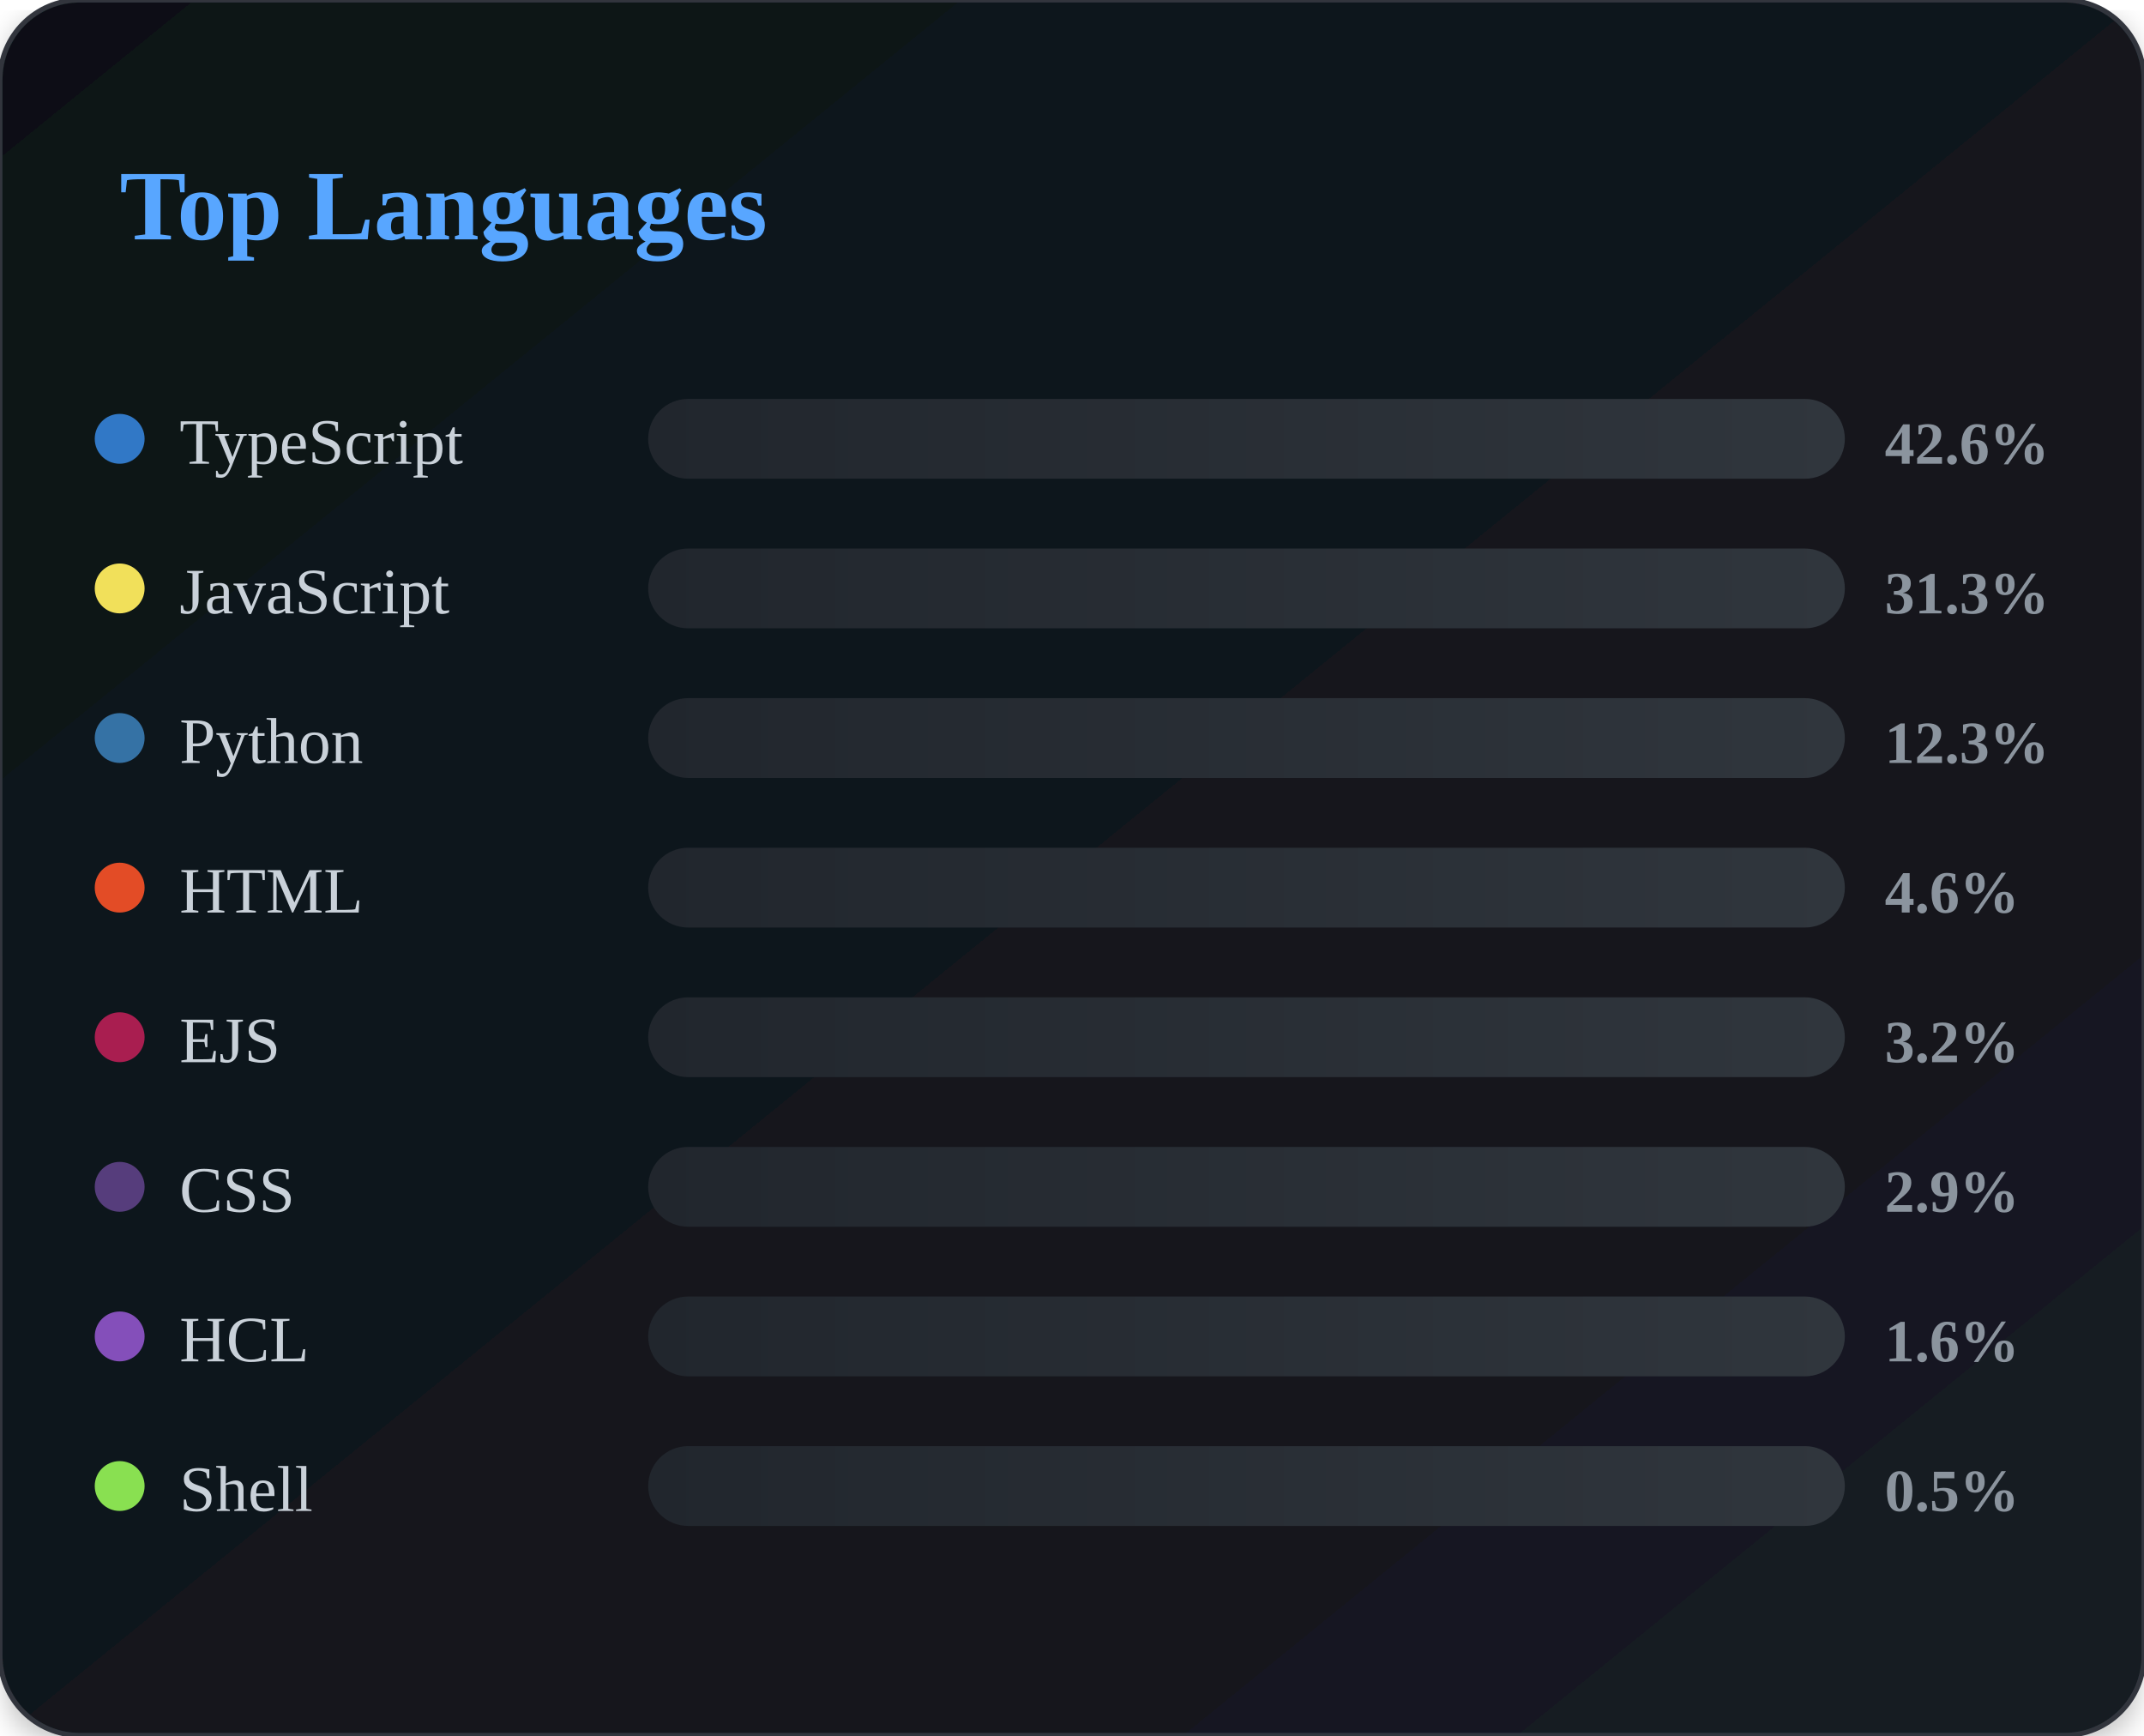
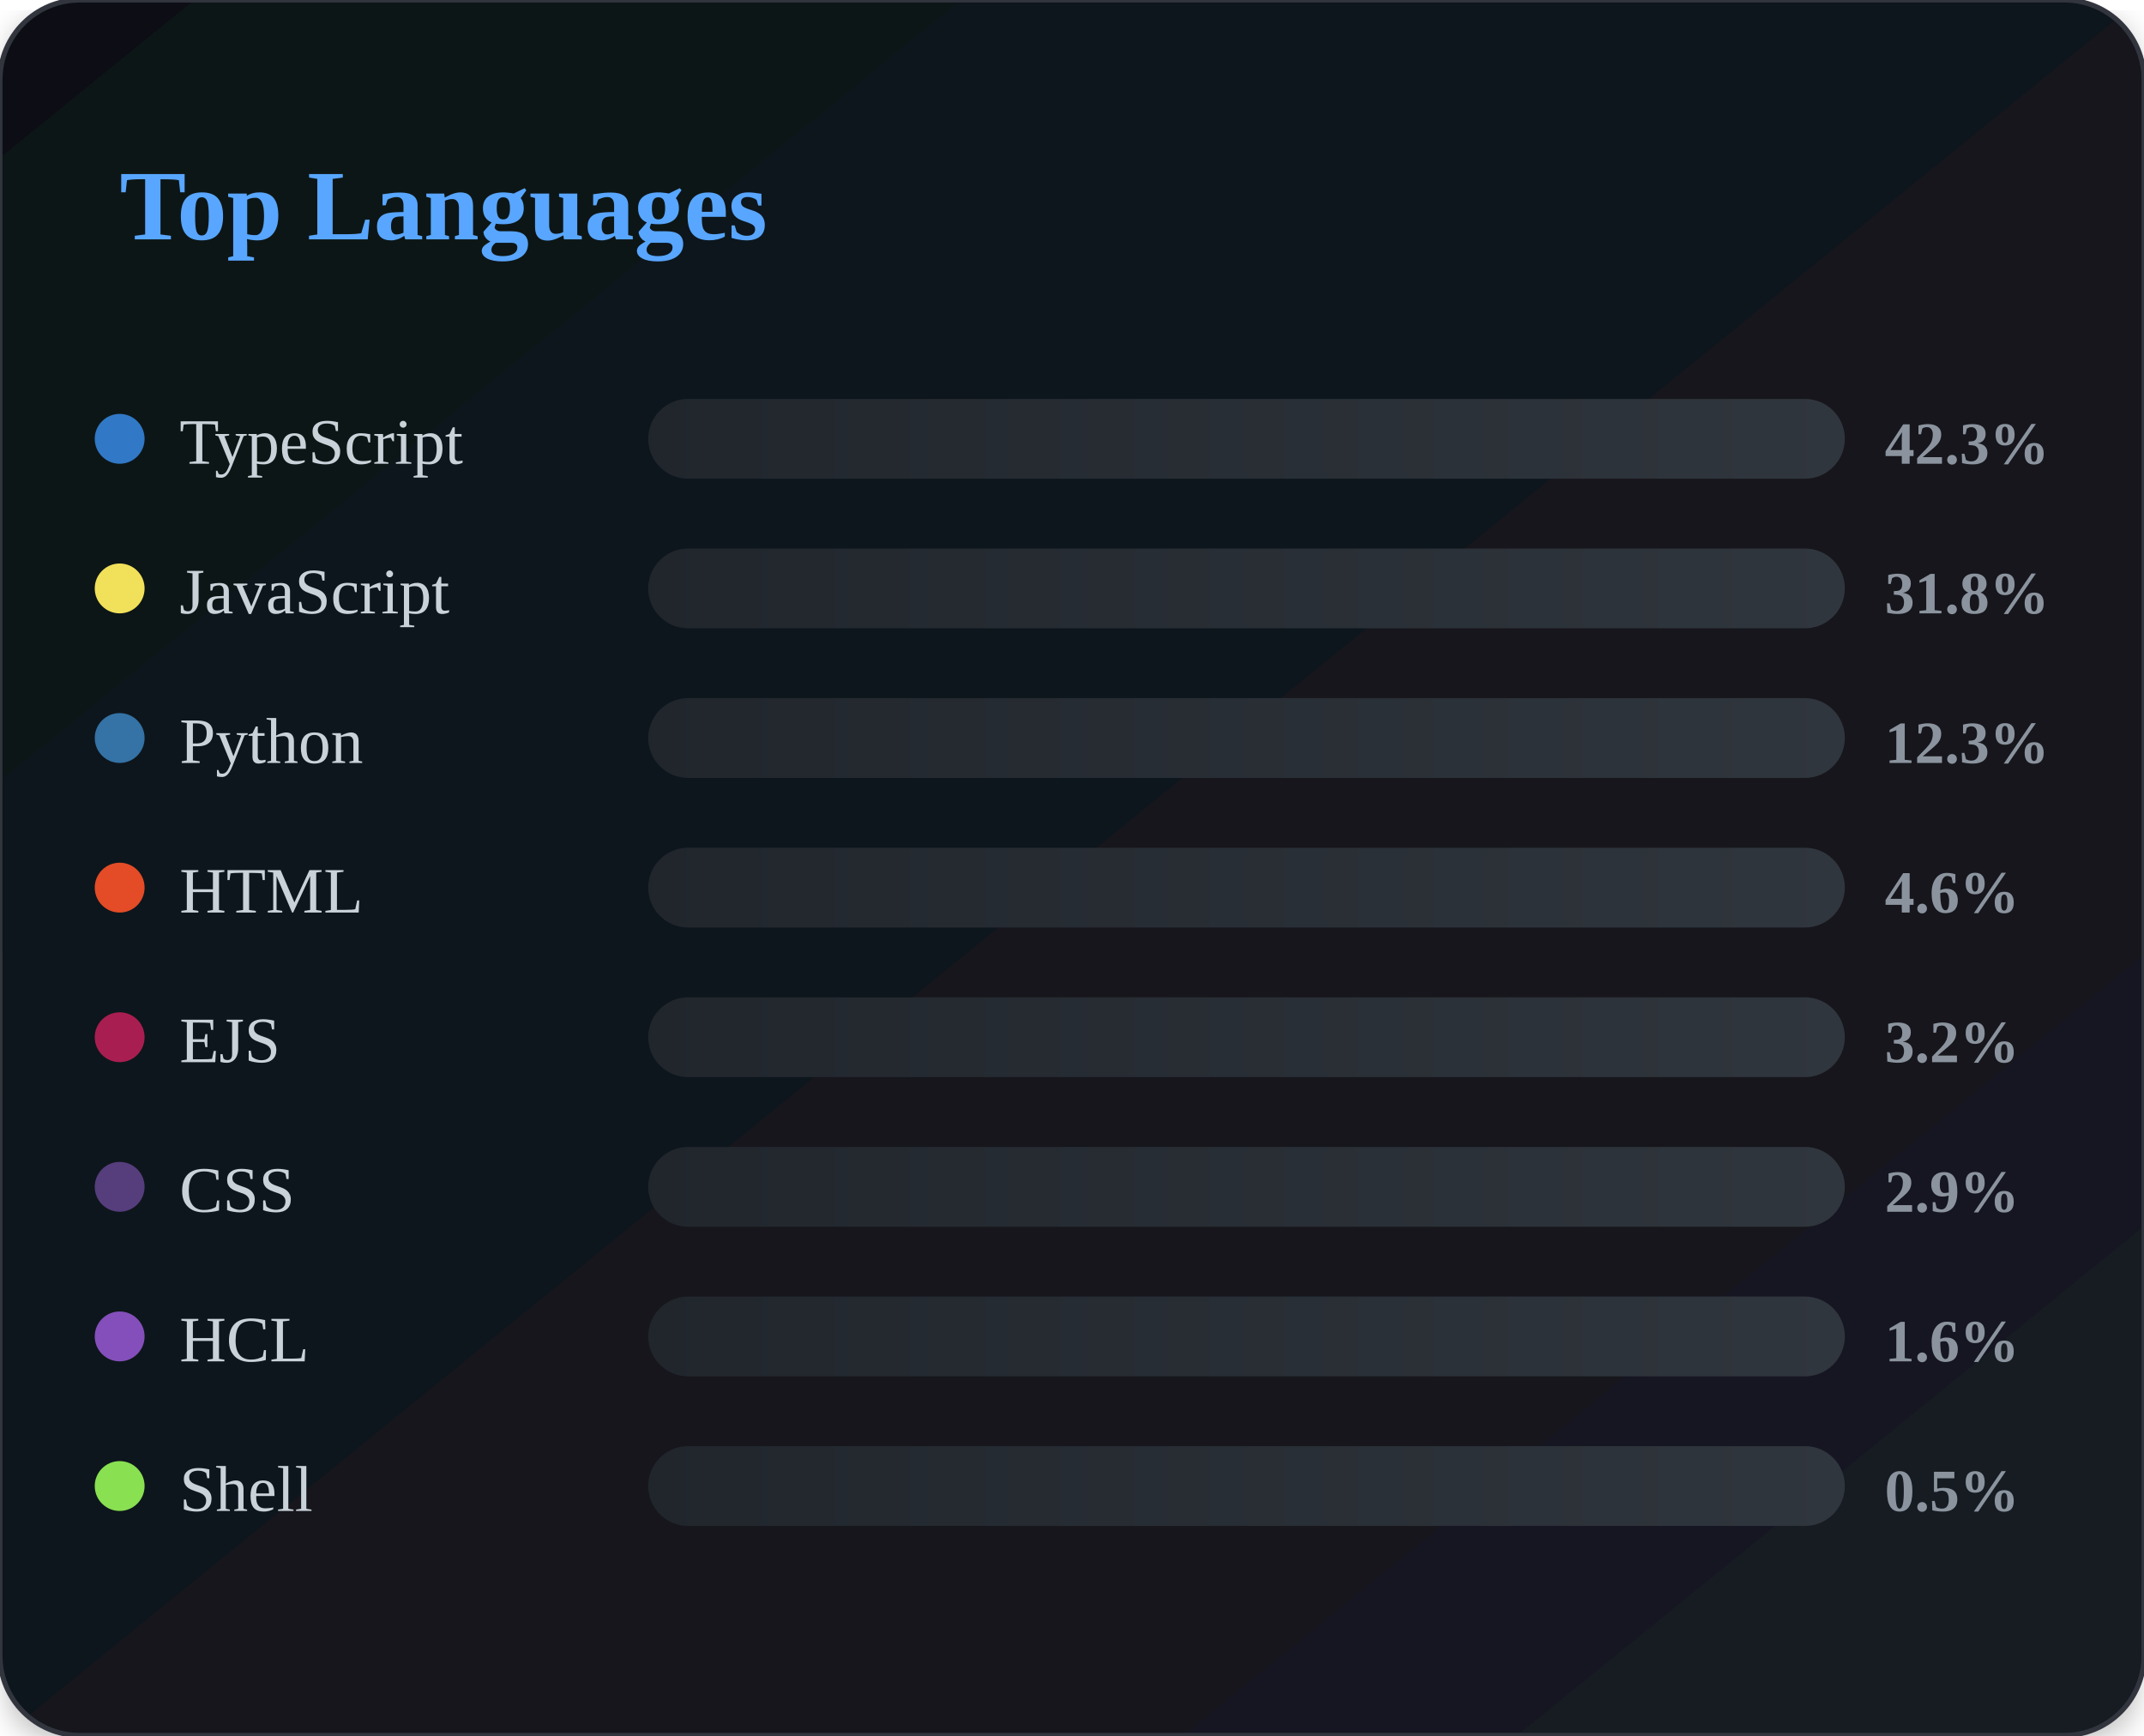
<svg xmlns="http://www.w3.org/2000/svg" width="430" height="348" viewBox="0 0 430 348">
  <defs>
    <linearGradient id="cardBg" x1="0" y1="0" x2="1" y2="1">
      <stop offset="0%" stop-color="#0d1117" />
      <stop offset="100%" stop-color="#161b22" />
    </linearGradient>
    <linearGradient id="barGrad" x1="0" y1="0" x2="1" y2="0">
      <stop offset="0%" stop-color="#58a6ff" />
      <stop offset="100%" stop-color="#1f6feb" />
    </linearGradient>
    <linearGradient id="barBg" x1="0" y1="0" x2="1" y2="0">
      <stop offset="0%" stop-color="#21262d" />
      <stop offset="100%" stop-color="#30363d" />
    </linearGradient>
    <filter id="softShadow" x="-20%" y="-20%" width="140%" height="140%">
      <feDropShadow dx="0" dy="2" stdDeviation="3" flood-color="#000" flood-opacity="0.25" />
    </filter>
  </defs>
  <rect width="100%" height="100%" rx="16" fill="url(#cardBg)" stroke="#30363d" filter="url(#softShadow)" />
  <text x="24" y="48" fill="#58a6ff" font-size="20" font-weight="700">
        Top Languages
    </text>
  <circle cx="24" cy="88" r="5" fill="#3178c6" />
  <text x="36" y="93" fill="#c9d1d9" font-size="13" font-weight="500">
            TypeScript
        </text>
  <rect x="130" y="80" width="240" height="16" rx="8" fill="url(#barBg)" />
  <rect x="130" y="80" width="0" height="16" rx="8" fill="url(#barGrad)">
-     <animate attributeName="width" from="0" to="102.216" dur="0.9s" fill="freeze" />
+     <animate attributeName="width" from="0" to="101.592" dur="0.9s" fill="freeze" />
  </rect>
  <text x="378" y="93" fill="#8b949e" font-size="12" font-weight="600">
-             42.6%
+             42.3%
        </text>
  <circle cx="24" cy="118" r="5" fill="#f1e05a" />
  <text x="36" y="123" fill="#c9d1d9" font-size="13" font-weight="500">
            JavaScript
        </text>
  <rect x="130" y="110" width="240" height="16" rx="8" fill="url(#barBg)" />
  <rect x="130" y="110" width="0" height="16" rx="8" fill="url(#barGrad)">
-     <animate attributeName="width" from="0" to="75.216" dur="0.9s" fill="freeze" />
+     <animate attributeName="width" from="0" to="76.224" dur="0.9s" fill="freeze" />
  </rect>
  <text x="378" y="123" fill="#8b949e" font-size="12" font-weight="600">
-             31.3%
+             31.8%
        </text>
  <circle cx="24" cy="148" r="5" fill="#3572A5" />
  <text x="36" y="153" fill="#c9d1d9" font-size="13" font-weight="500">
            Python
        </text>
  <rect x="130" y="140" width="240" height="16" rx="8" fill="url(#barBg)" />
  <rect x="130" y="140" width="0" height="16" rx="8" fill="url(#barGrad)">
-     <animate attributeName="width" from="0" to="29.592" dur="0.9s" fill="freeze" />
+     <animate attributeName="width" from="0" to="29.4" dur="0.9s" fill="freeze" />
  </rect>
  <text x="378" y="153" fill="#8b949e" font-size="12" font-weight="600">
            12.3%
        </text>
  <circle cx="24" cy="178" r="5" fill="#e34c26" />
  <text x="36" y="183" fill="#c9d1d9" font-size="13" font-weight="500">
            HTML
        </text>
  <rect x="130" y="170" width="240" height="16" rx="8" fill="url(#barBg)" />
  <rect x="130" y="170" width="0" height="16" rx="8" fill="url(#barGrad)">
-     <animate attributeName="width" from="0" to="11.112" dur="0.9s" fill="freeze" />
+     <animate attributeName="width" from="0" to="11.04" dur="0.9s" fill="freeze" />
  </rect>
  <text x="378" y="183" fill="#8b949e" font-size="12" font-weight="600">
            4.6%
        </text>
  <circle cx="24" cy="208" r="5" fill="#a91e50" />
  <text x="36" y="213" fill="#c9d1d9" font-size="13" font-weight="500">
            EJS
        </text>
  <rect x="130" y="200" width="240" height="16" rx="8" fill="url(#barBg)" />
  <rect x="130" y="200" width="0" height="16" rx="8" fill="url(#barGrad)">
-     <animate attributeName="width" from="0" to="7.656" dur="0.9s" fill="freeze" />
+     <animate attributeName="width" from="0" to="7.608" dur="0.9s" fill="freeze" />
  </rect>
  <text x="378" y="213" fill="#8b949e" font-size="12" font-weight="600">
            3.2%
        </text>
  <circle cx="24" cy="238" r="5" fill="#563d7c" />
  <text x="36" y="243" fill="#c9d1d9" font-size="13" font-weight="500">
            CSS
        </text>
  <rect x="130" y="230" width="240" height="16" rx="8" fill="url(#barBg)" />
  <rect x="130" y="230" width="0" height="16" rx="8" fill="url(#barGrad)">
-     <animate attributeName="width" from="0" to="7.056" dur="0.9s" fill="freeze" />
+     <animate attributeName="width" from="0" to="7.032" dur="0.9s" fill="freeze" />
  </rect>
  <text x="378" y="243" fill="#8b949e" font-size="12" font-weight="600">
            2.9%
        </text>
  <circle cx="24" cy="268" r="5" fill="#844FBA" />
  <text x="36" y="273" fill="#c9d1d9" font-size="13" font-weight="500">
            HCL
        </text>
  <rect x="130" y="260" width="240" height="16" rx="8" fill="url(#barBg)" />
  <rect x="130" y="260" width="0" height="16" rx="8" fill="url(#barGrad)">
-     <animate attributeName="width" from="0" to="3.816" dur="0.9s" fill="freeze" />
+     <animate attributeName="width" from="0" to="3.792" dur="0.9s" fill="freeze" />
  </rect>
  <text x="378" y="273" fill="#8b949e" font-size="12" font-weight="600">
            1.6%
        </text>
  <circle cx="24" cy="298" r="5" fill="#89e051" />
  <text x="36" y="303" fill="#c9d1d9" font-size="13" font-weight="500">
            Shell
        </text>
  <rect x="130" y="290" width="240" height="16" rx="8" fill="url(#barBg)" />
  <rect x="130" y="290" width="0" height="16" rx="8" fill="url(#barGrad)">
-     <animate attributeName="width" from="0" to="1.104" dur="0.9s" fill="freeze" />
+     <animate attributeName="width" from="0" to="1.08" dur="0.9s" fill="freeze" />
  </rect>
  <text x="378" y="303" fill="#8b949e" font-size="12" font-weight="600">
            0.5%
        </text>
</svg>
